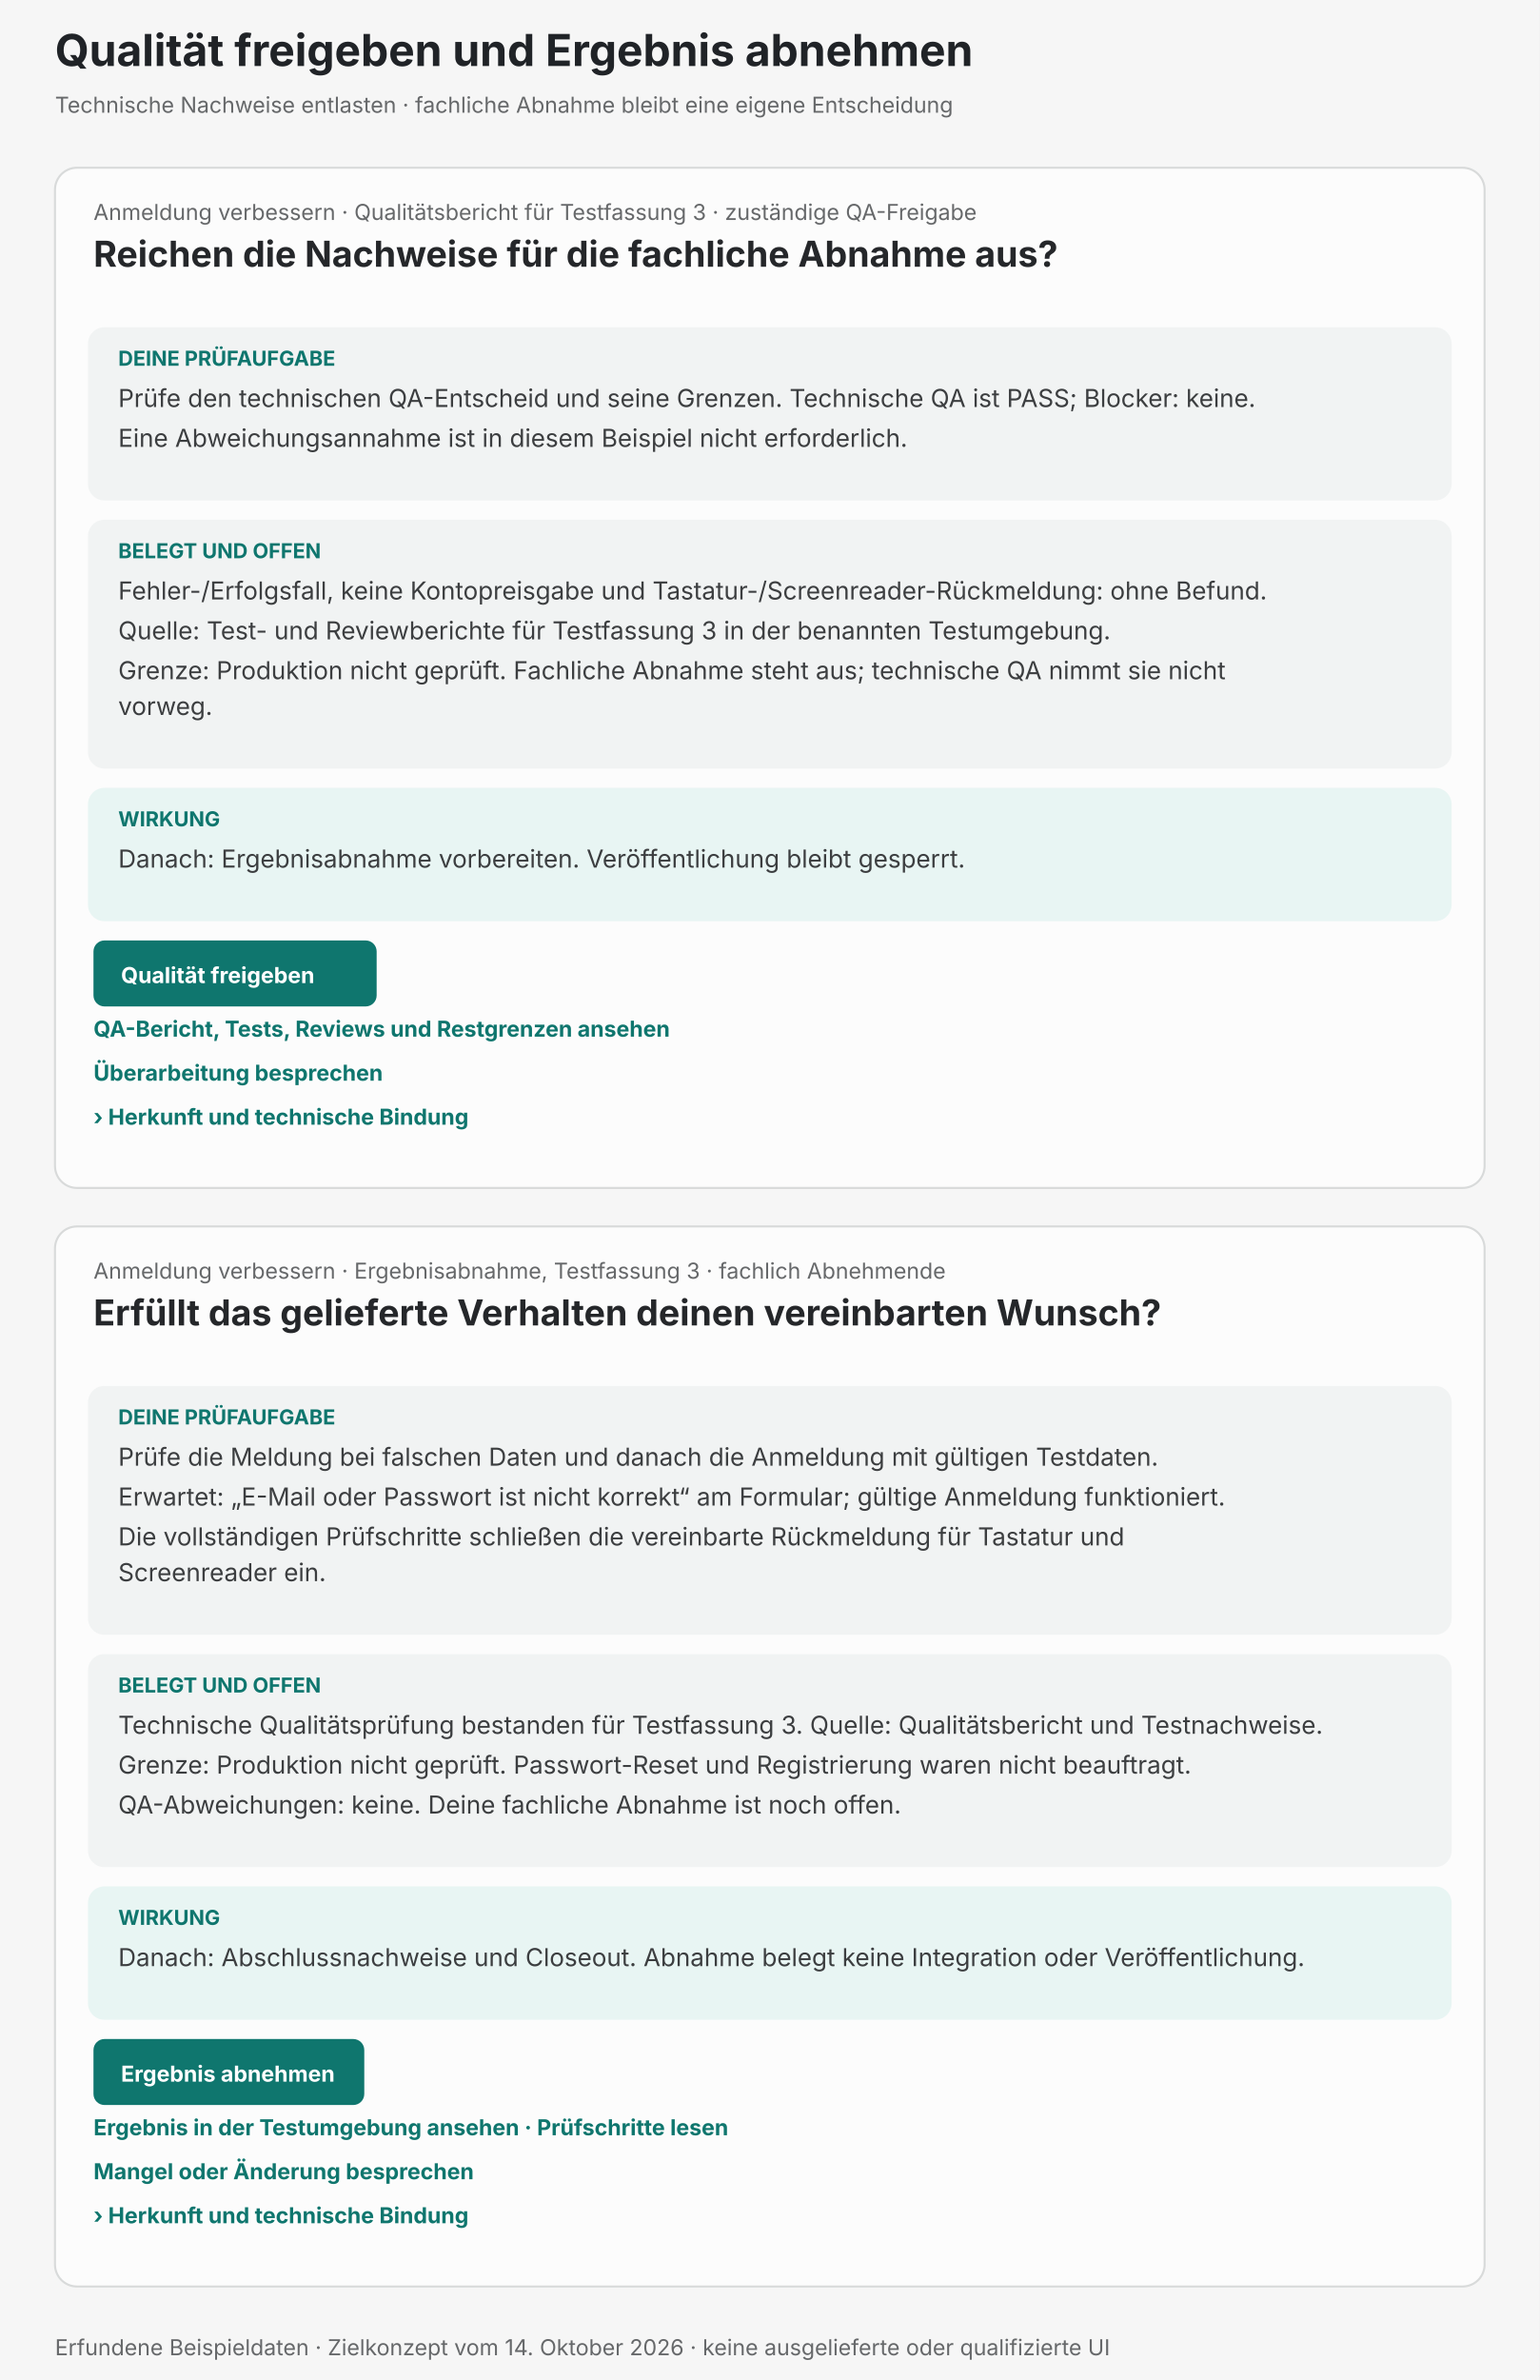
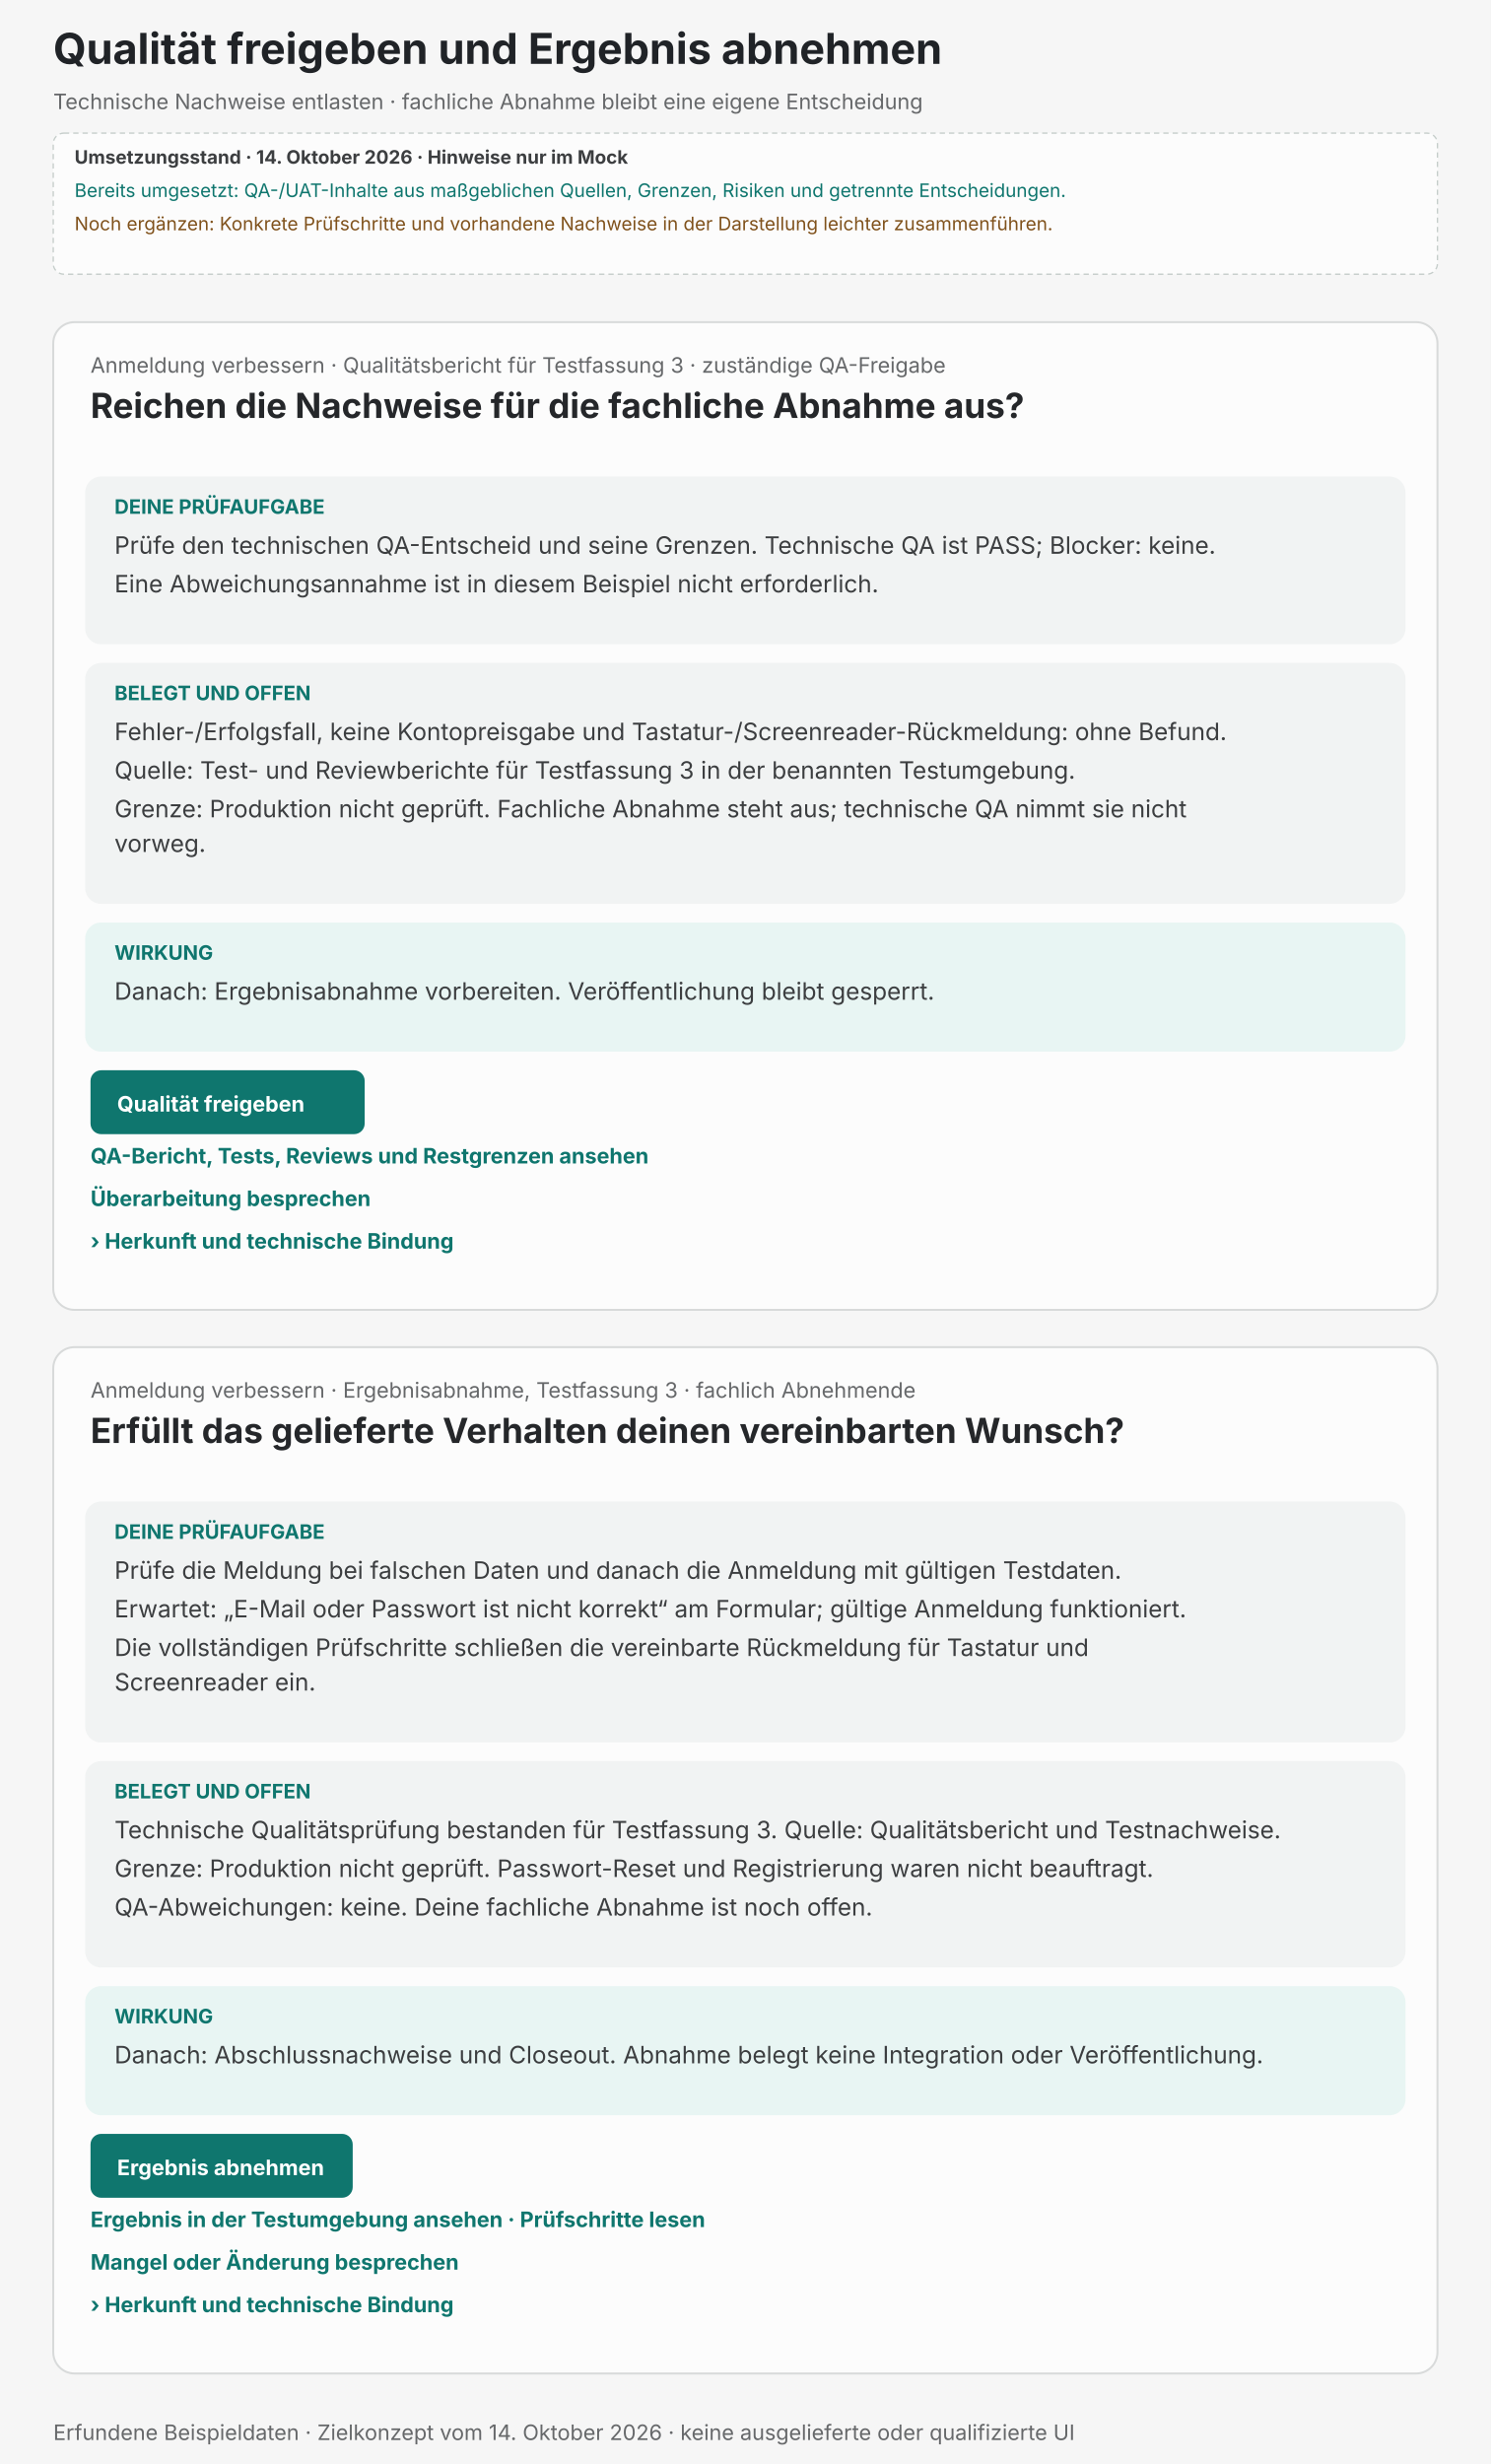
- <svg xmlns="http://www.w3.org/2000/svg" width="1120" height="1731" viewBox="0 0 1120 1731" role="img" aria-labelledby="title desc">
+ <svg xmlns="http://www.w3.org/2000/svg" width="1120" height="1851" viewBox="0 0 1120 1851" role="img" aria-labelledby="title desc">
  <style>
.bg {fill:#f6f6f6} .card {fill:#fcfcfc;stroke:#d8dada;stroke-width:1.5}
.soft {fill:#f1f3f3} .effect {fill:#e8f5f3} .warning {fill:#fff8df}
.title {fill:#202327;font:700 32px Inter,Arial,sans-serif}
.heading {fill:#25272a;font:700 26px Inter,Arial,sans-serif}
.meta {fill:#66686a;font:400 16px Inter,Arial,sans-serif}
.label {fill:#0f766e;font:700 15px Inter,Arial,sans-serif}
.body {fill:#3c3e40;font:400 18px Inter,Arial,sans-serif}
.strong {fill:#25272a;font:700 18px Inter,Arial,sans-serif}
.mono {fill:#3c3e40;font:400 14px "JetBrains Mono",Consolas,monospace}
.button {fill:#0f766e} .buttonText {fill:white;font:700 16px Inter,Arial,sans-serif}
.link {fill:#0f766e;font:700 16px Inter,Arial,sans-serif}
</style>
-   <rect class="bg" width="1120" height="1731" />
+   <rect class="bg" width="1120" height="1851" />
  <text class="title" x="40" y="48">Qualität freigeben und Ergebnis abnehmen</text>
  <text class="meta" x="40" y="82">Technische Nachweise entlasten · fachliche Abnahme bleibt eine eigene Entscheidung</text>
-   <g transform="translate(40 122)">
-     <rect class="card" width="1040" height="742" rx="16" />
-     <text class="meta" x="28" y="38">Anmeldung verbessern · Qualitätsbericht für Testfassung 3 · zuständige QA-Freigabe</text>
-     <text class="heading" x="28" y="72">Reichen die Nachweise für die fachliche Abnahme aus?</text>
-     <rect class="soft" x="24" y="116" width="992" height="126" rx="12" />
-     <text class="label" x="46" y="144">DEINE PRÜFAUFGABE</text>
-     <text class="body" x="46" y="174">Prüfe den technischen QA-Entscheid und seine Grenzen. Technische QA ist PASS; Blocker: keine.</text>
-     <text class="body" x="46" y="203">Eine Abweichungsannahme ist in diesem Beispiel nicht erforderlich.</text>
-     <rect class="soft" x="24" y="256" width="992" height="181" rx="12" />
-     <text class="label" x="46" y="284">BELEGT UND OFFEN</text>
-     <text class="body" x="46" y="314">Fehler-/Erfolgsfall, keine Kontopreisgabe und Tastatur-/Screenreader-Rückmeldung: ohne Befund.</text>
-     <text class="body" x="46" y="343">Quelle: Test- und Reviewberichte für Testfassung 3 in der benannten Testumgebung.</text>
-     <text class="body" x="46" y="372">Grenze: Produktion nicht geprüft. Fachliche Abnahme steht aus; technische QA nimmt sie nicht</text>
-     <text class="body" x="46" y="398">vorweg.</text>
-     <rect class="effect" x="24" y="451" width="992" height="97" rx="12" />
-     <text class="label" x="46" y="479">WIRKUNG</text>
-     <text class="body" x="46" y="509">Danach: Ergebnisabnahme vorbereiten. Veröffentlichung bleibt gesperrt.</text>
-     <rect class="button" x="28" y="562" width="206" height="48" rx="8" />
-     <text class="buttonText" x="48" y="593">Qualität freigeben</text>
-     <text class="link" x="28" y="632">QA-Bericht, Tests, Reviews und Restgrenzen ansehen</text>
-     <text class="link" x="28" y="664">Überarbeitung besprechen</text>
-     <text class="link" x="28" y="696">› Herkunft und technische Bindung</text>
+   <g id="implementation-review" role="group" aria-label="Umsetzungsstand vom 14. Oktober 2026; Hinweise nur im Mock">
+     <rect x="40" y="100" width="1040" height="106" rx="8" fill="#fcfcfc" stroke="#c5cdca" stroke-dasharray="4 3" />
+     <text x="56" y="123" fill="#3c3e40" font-family="Inter,Arial,sans-serif" font-size="14" font-weight="700">Umsetzungsstand · 14. Oktober 2026 · Hinweise nur im Mock</text>
+     <text x="56" y="148" fill="#0f766e" font-family="Inter,Arial,sans-serif" font-size="14">Bereits umgesetzt: QA-/UAT-Inhalte aus maßgeblichen Quellen, Grenzen, Risiken und getrennte Entscheidungen.</text>
+     <text x="56" y="173" fill="#80521c" font-family="Inter,Arial,sans-serif" font-size="14">Noch ergänzen: Konkrete Prüfschritte und vorhandene Nachweise in der Darstellung leichter zusammenführen.</text>
  </g>
-   <g transform="translate(40 892)">
-     <rect class="card" width="1040" height="771" rx="16" />
-     <text class="meta" x="28" y="38">Anmeldung verbessern · Ergebnisabnahme, Testfassung 3 · fachlich Abnehmende</text>
-     <text class="heading" x="28" y="72">Erfüllt das gelieferte Verhalten deinen vereinbarten Wunsch?</text>
-     <rect class="soft" x="24" y="116" width="992" height="181" rx="12" />
-     <text class="label" x="46" y="144">DEINE PRÜFAUFGABE</text>
-     <text class="body" x="46" y="174">Prüfe die Meldung bei falschen Daten und danach die Anmeldung mit gültigen Testdaten.</text>
-     <text class="body" x="46" y="203">Erwartet: „E-Mail oder Passwort ist nicht korrekt“ am Formular; gültige Anmeldung funktioniert.</text>
-     <text class="body" x="46" y="232">Die vollständigen Prüfschritte schließen die vereinbarte Rückmeldung für Tastatur und</text>
-     <text class="body" x="46" y="258">Screenreader ein.</text>
-     <rect class="soft" x="24" y="311" width="992" height="155" rx="12" />
-     <text class="label" x="46" y="339">BELEGT UND OFFEN</text>
-     <text class="body" x="46" y="369">Technische Qualitätsprüfung bestanden für Testfassung 3. Quelle: Qualitätsbericht und Testnachweise.</text>
-     <text class="body" x="46" y="398">Grenze: Produktion nicht geprüft. Passwort-Reset und Registrierung waren nicht beauftragt.</text>
-     <text class="body" x="46" y="427">QA-Abweichungen: keine. Deine fachliche Abnahme ist noch offen.</text>
-     <rect class="effect" x="24" y="480" width="992" height="97" rx="12" />
-     <text class="label" x="46" y="508">WIRKUNG</text>
-     <text class="body" x="46" y="538">Danach: Abschlussnachweise und Closeout. Abnahme belegt keine Integration oder Veröffentlichung.</text>
-     <rect class="button" x="28" y="591" width="197" height="48" rx="8" />
-     <text class="buttonText" x="48" y="622">Ergebnis abnehmen</text>
-     <text class="link" x="28" y="661">Ergebnis in der Testumgebung ansehen · Prüfschritte lesen</text>
-     <text class="link" x="28" y="693">Mangel oder Änderung besprechen</text>
-     <text class="link" x="28" y="725">› Herkunft und technische Bindung</text>
+   <g transform="translate(0 120)">
+     <g transform="translate(40 122)">
+       <rect class="card" width="1040" height="742" rx="16" />
+       <text class="meta" x="28" y="38">Anmeldung verbessern · Qualitätsbericht für Testfassung 3 · zuständige QA-Freigabe</text>
+       <text class="heading" x="28" y="72">Reichen die Nachweise für die fachliche Abnahme aus?</text>
+       <rect class="soft" x="24" y="116" width="992" height="126" rx="12" />
+       <text class="label" x="46" y="144">DEINE PRÜFAUFGABE</text>
+       <text class="body" x="46" y="174">Prüfe den technischen QA-Entscheid und seine Grenzen. Technische QA ist PASS; Blocker: keine.</text>
+       <text class="body" x="46" y="203">Eine Abweichungsannahme ist in diesem Beispiel nicht erforderlich.</text>
+       <rect class="soft" x="24" y="256" width="992" height="181" rx="12" />
+       <text class="label" x="46" y="284">BELEGT UND OFFEN</text>
+       <text class="body" x="46" y="314">Fehler-/Erfolgsfall, keine Kontopreisgabe und Tastatur-/Screenreader-Rückmeldung: ohne Befund.</text>
+       <text class="body" x="46" y="343">Quelle: Test- und Reviewberichte für Testfassung 3 in der benannten Testumgebung.</text>
+       <text class="body" x="46" y="372">Grenze: Produktion nicht geprüft. Fachliche Abnahme steht aus; technische QA nimmt sie nicht</text>
+       <text class="body" x="46" y="398">vorweg.</text>
+       <rect class="effect" x="24" y="451" width="992" height="97" rx="12" />
+       <text class="label" x="46" y="479">WIRKUNG</text>
+       <text class="body" x="46" y="509">Danach: Ergebnisabnahme vorbereiten. Veröffentlichung bleibt gesperrt.</text>
+       <rect class="button" x="28" y="562" width="206" height="48" rx="8" />
+       <text class="buttonText" x="48" y="593">Qualität freigeben</text>
+       <text class="link" x="28" y="632">QA-Bericht, Tests, Reviews und Restgrenzen ansehen</text>
+       <text class="link" x="28" y="664">Überarbeitung besprechen</text>
+       <text class="link" x="28" y="696">› Herkunft und technische Bindung</text>
+     </g>
+     <g transform="translate(40 892)">
+       <rect class="card" width="1040" height="771" rx="16" />
+       <text class="meta" x="28" y="38">Anmeldung verbessern · Ergebnisabnahme, Testfassung 3 · fachlich Abnehmende</text>
+       <text class="heading" x="28" y="72">Erfüllt das gelieferte Verhalten deinen vereinbarten Wunsch?</text>
+       <rect class="soft" x="24" y="116" width="992" height="181" rx="12" />
+       <text class="label" x="46" y="144">DEINE PRÜFAUFGABE</text>
+       <text class="body" x="46" y="174">Prüfe die Meldung bei falschen Daten und danach die Anmeldung mit gültigen Testdaten.</text>
+       <text class="body" x="46" y="203">Erwartet: „E-Mail oder Passwort ist nicht korrekt“ am Formular; gültige Anmeldung funktioniert.</text>
+       <text class="body" x="46" y="232">Die vollständigen Prüfschritte schließen die vereinbarte Rückmeldung für Tastatur und</text>
+       <text class="body" x="46" y="258">Screenreader ein.</text>
+       <rect class="soft" x="24" y="311" width="992" height="155" rx="12" />
+       <text class="label" x="46" y="339">BELEGT UND OFFEN</text>
+       <text class="body" x="46" y="369">Technische Qualitätsprüfung bestanden für Testfassung 3. Quelle: Qualitätsbericht und Testnachweise.</text>
+       <text class="body" x="46" y="398">Grenze: Produktion nicht geprüft. Passwort-Reset und Registrierung waren nicht beauftragt.</text>
+       <text class="body" x="46" y="427">QA-Abweichungen: keine. Deine fachliche Abnahme ist noch offen.</text>
+       <rect class="effect" x="24" y="480" width="992" height="97" rx="12" />
+       <text class="label" x="46" y="508">WIRKUNG</text>
+       <text class="body" x="46" y="538">Danach: Abschlussnachweise und Closeout. Abnahme belegt keine Integration oder Veröffentlichung.</text>
+       <rect class="button" x="28" y="591" width="197" height="48" rx="8" />
+       <text class="buttonText" x="48" y="622">Ergebnis abnehmen</text>
+       <text class="link" x="28" y="661">Ergebnis in der Testumgebung ansehen · Prüfschritte lesen</text>
+       <text class="link" x="28" y="693">Mangel oder Änderung besprechen</text>
+       <text class="link" x="28" y="725">› Herkunft und technische Bindung</text>
+     </g>
+     <text class="meta" x="40" y="1713">Erfundene Beispieldaten · Zielkonzept vom 14. Oktober 2026 · keine ausgelieferte oder qualifizierte UI</text>
  </g>
-   <text class="meta" x="40" y="1713">Erfundene Beispieldaten · Zielkonzept vom 14. Oktober 2026 · keine ausgelieferte oder qualifizierte UI</text>
</svg>
